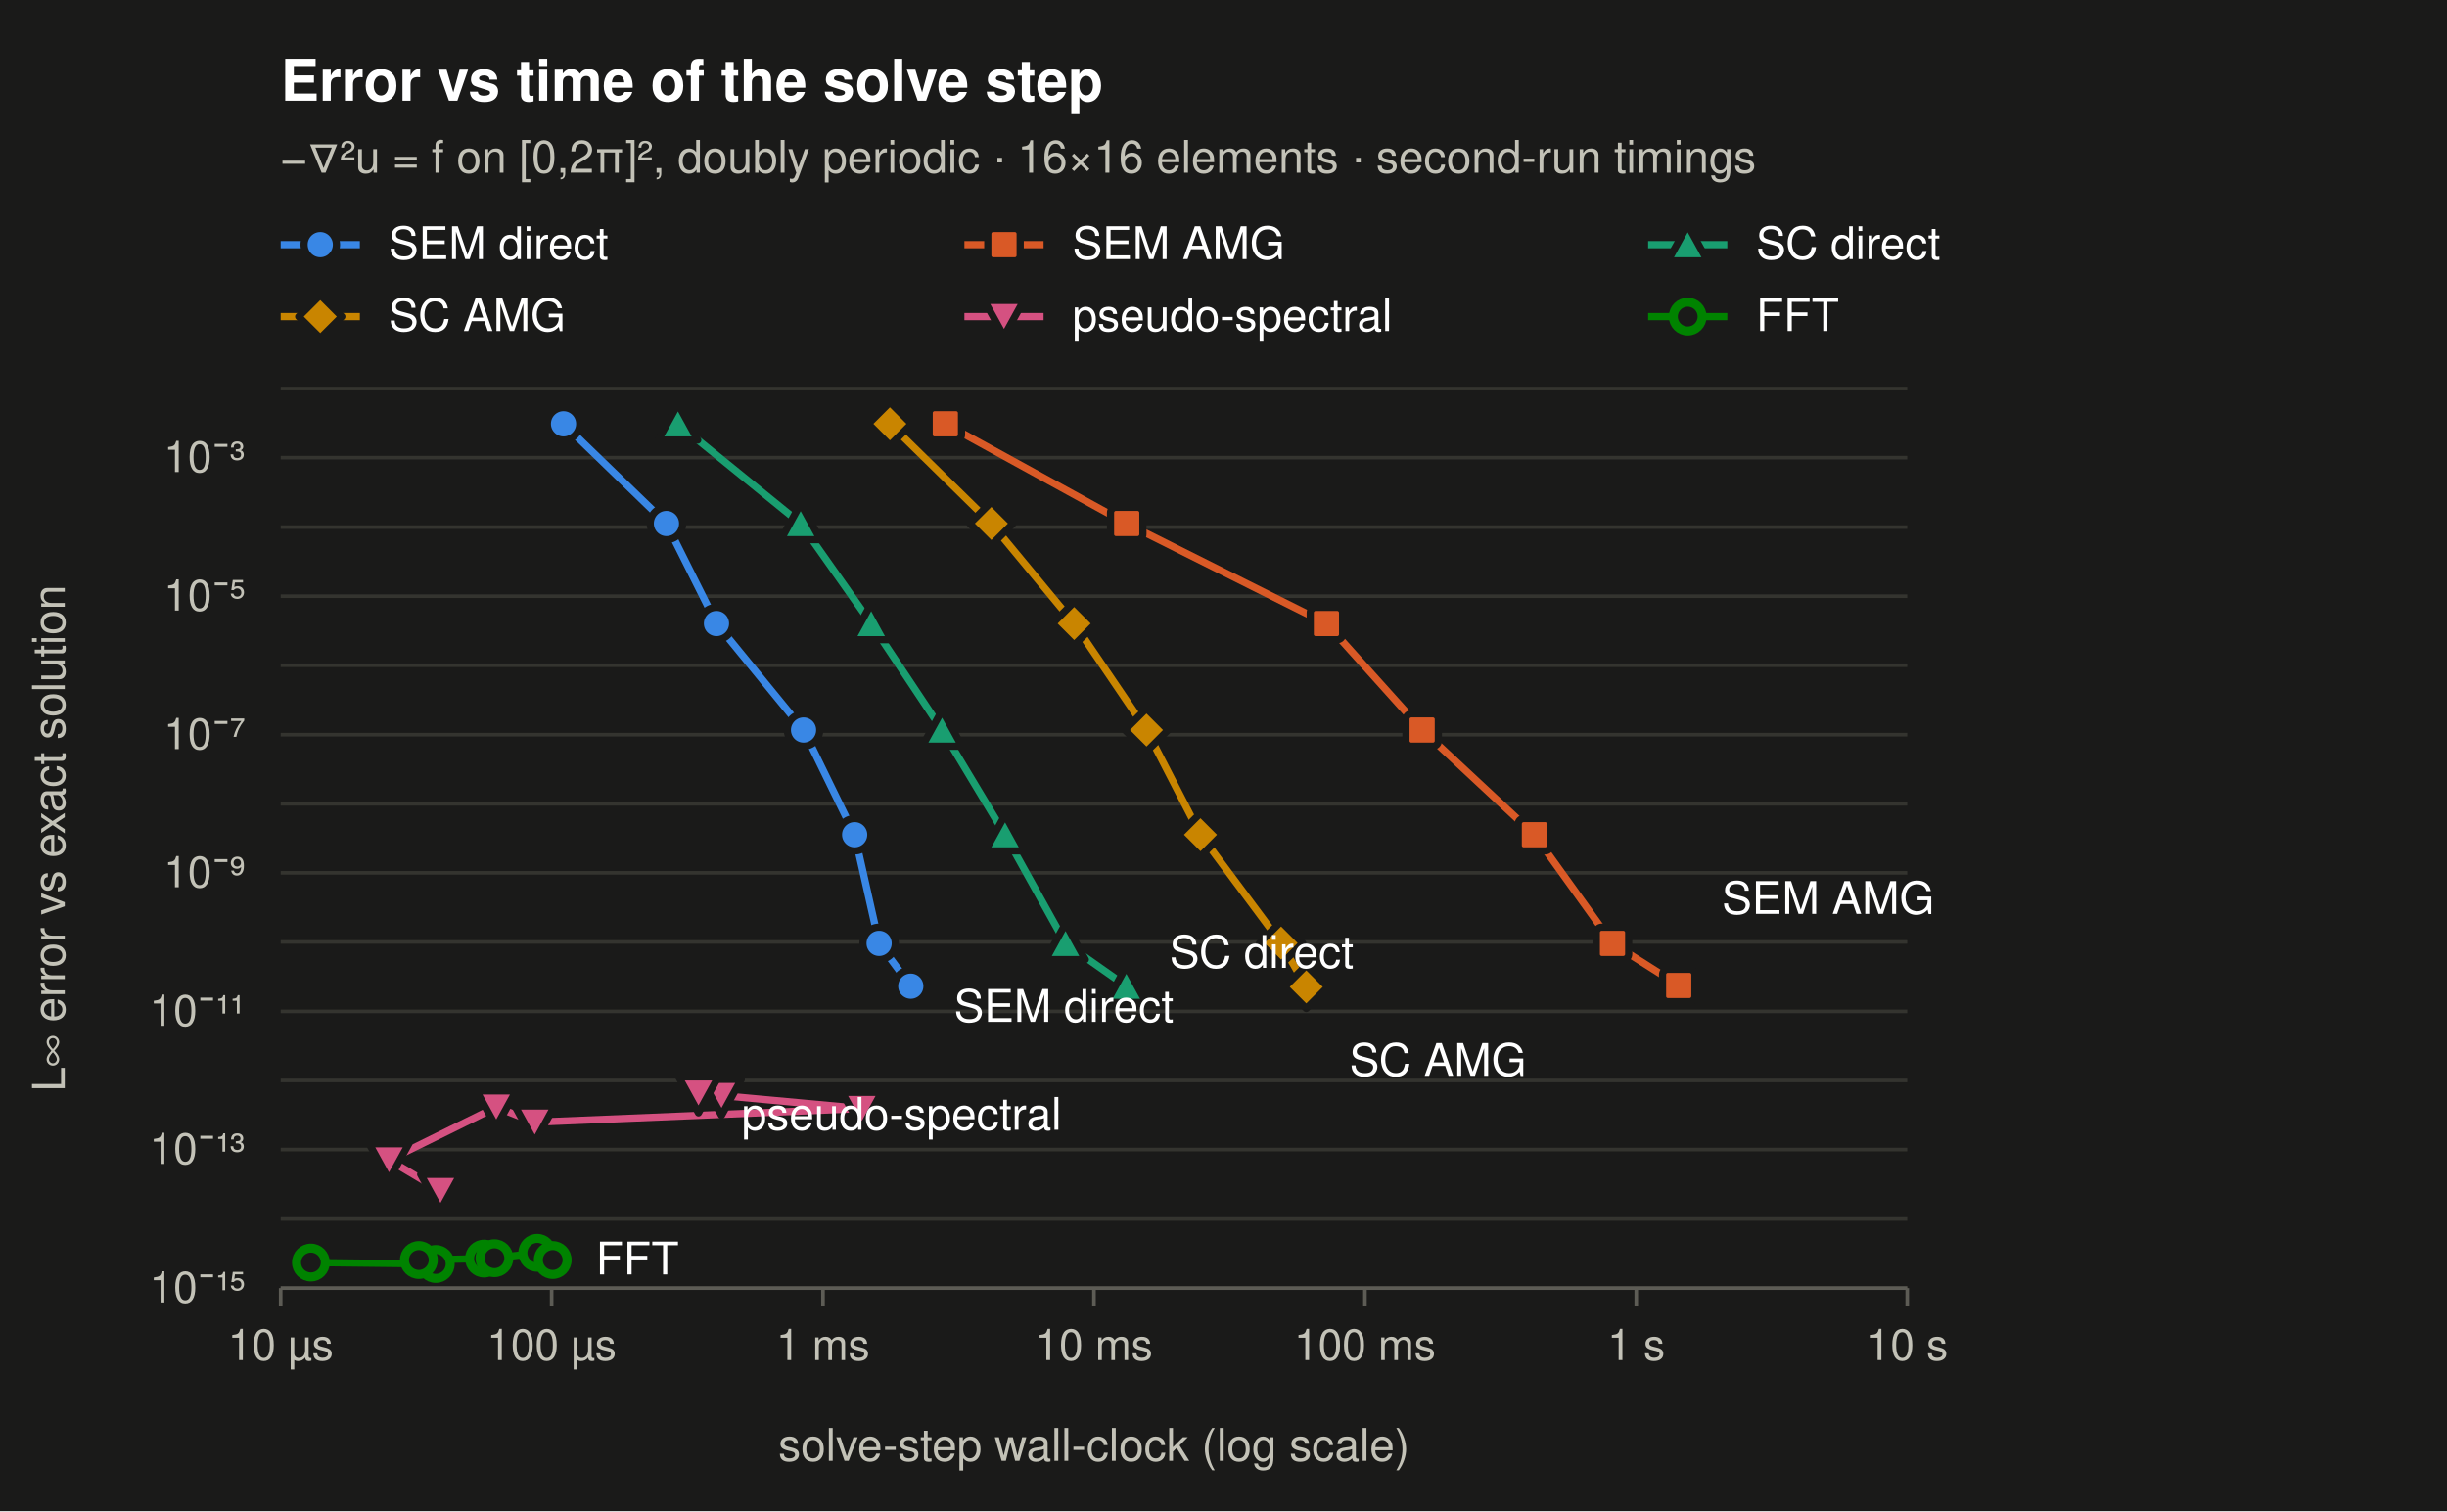
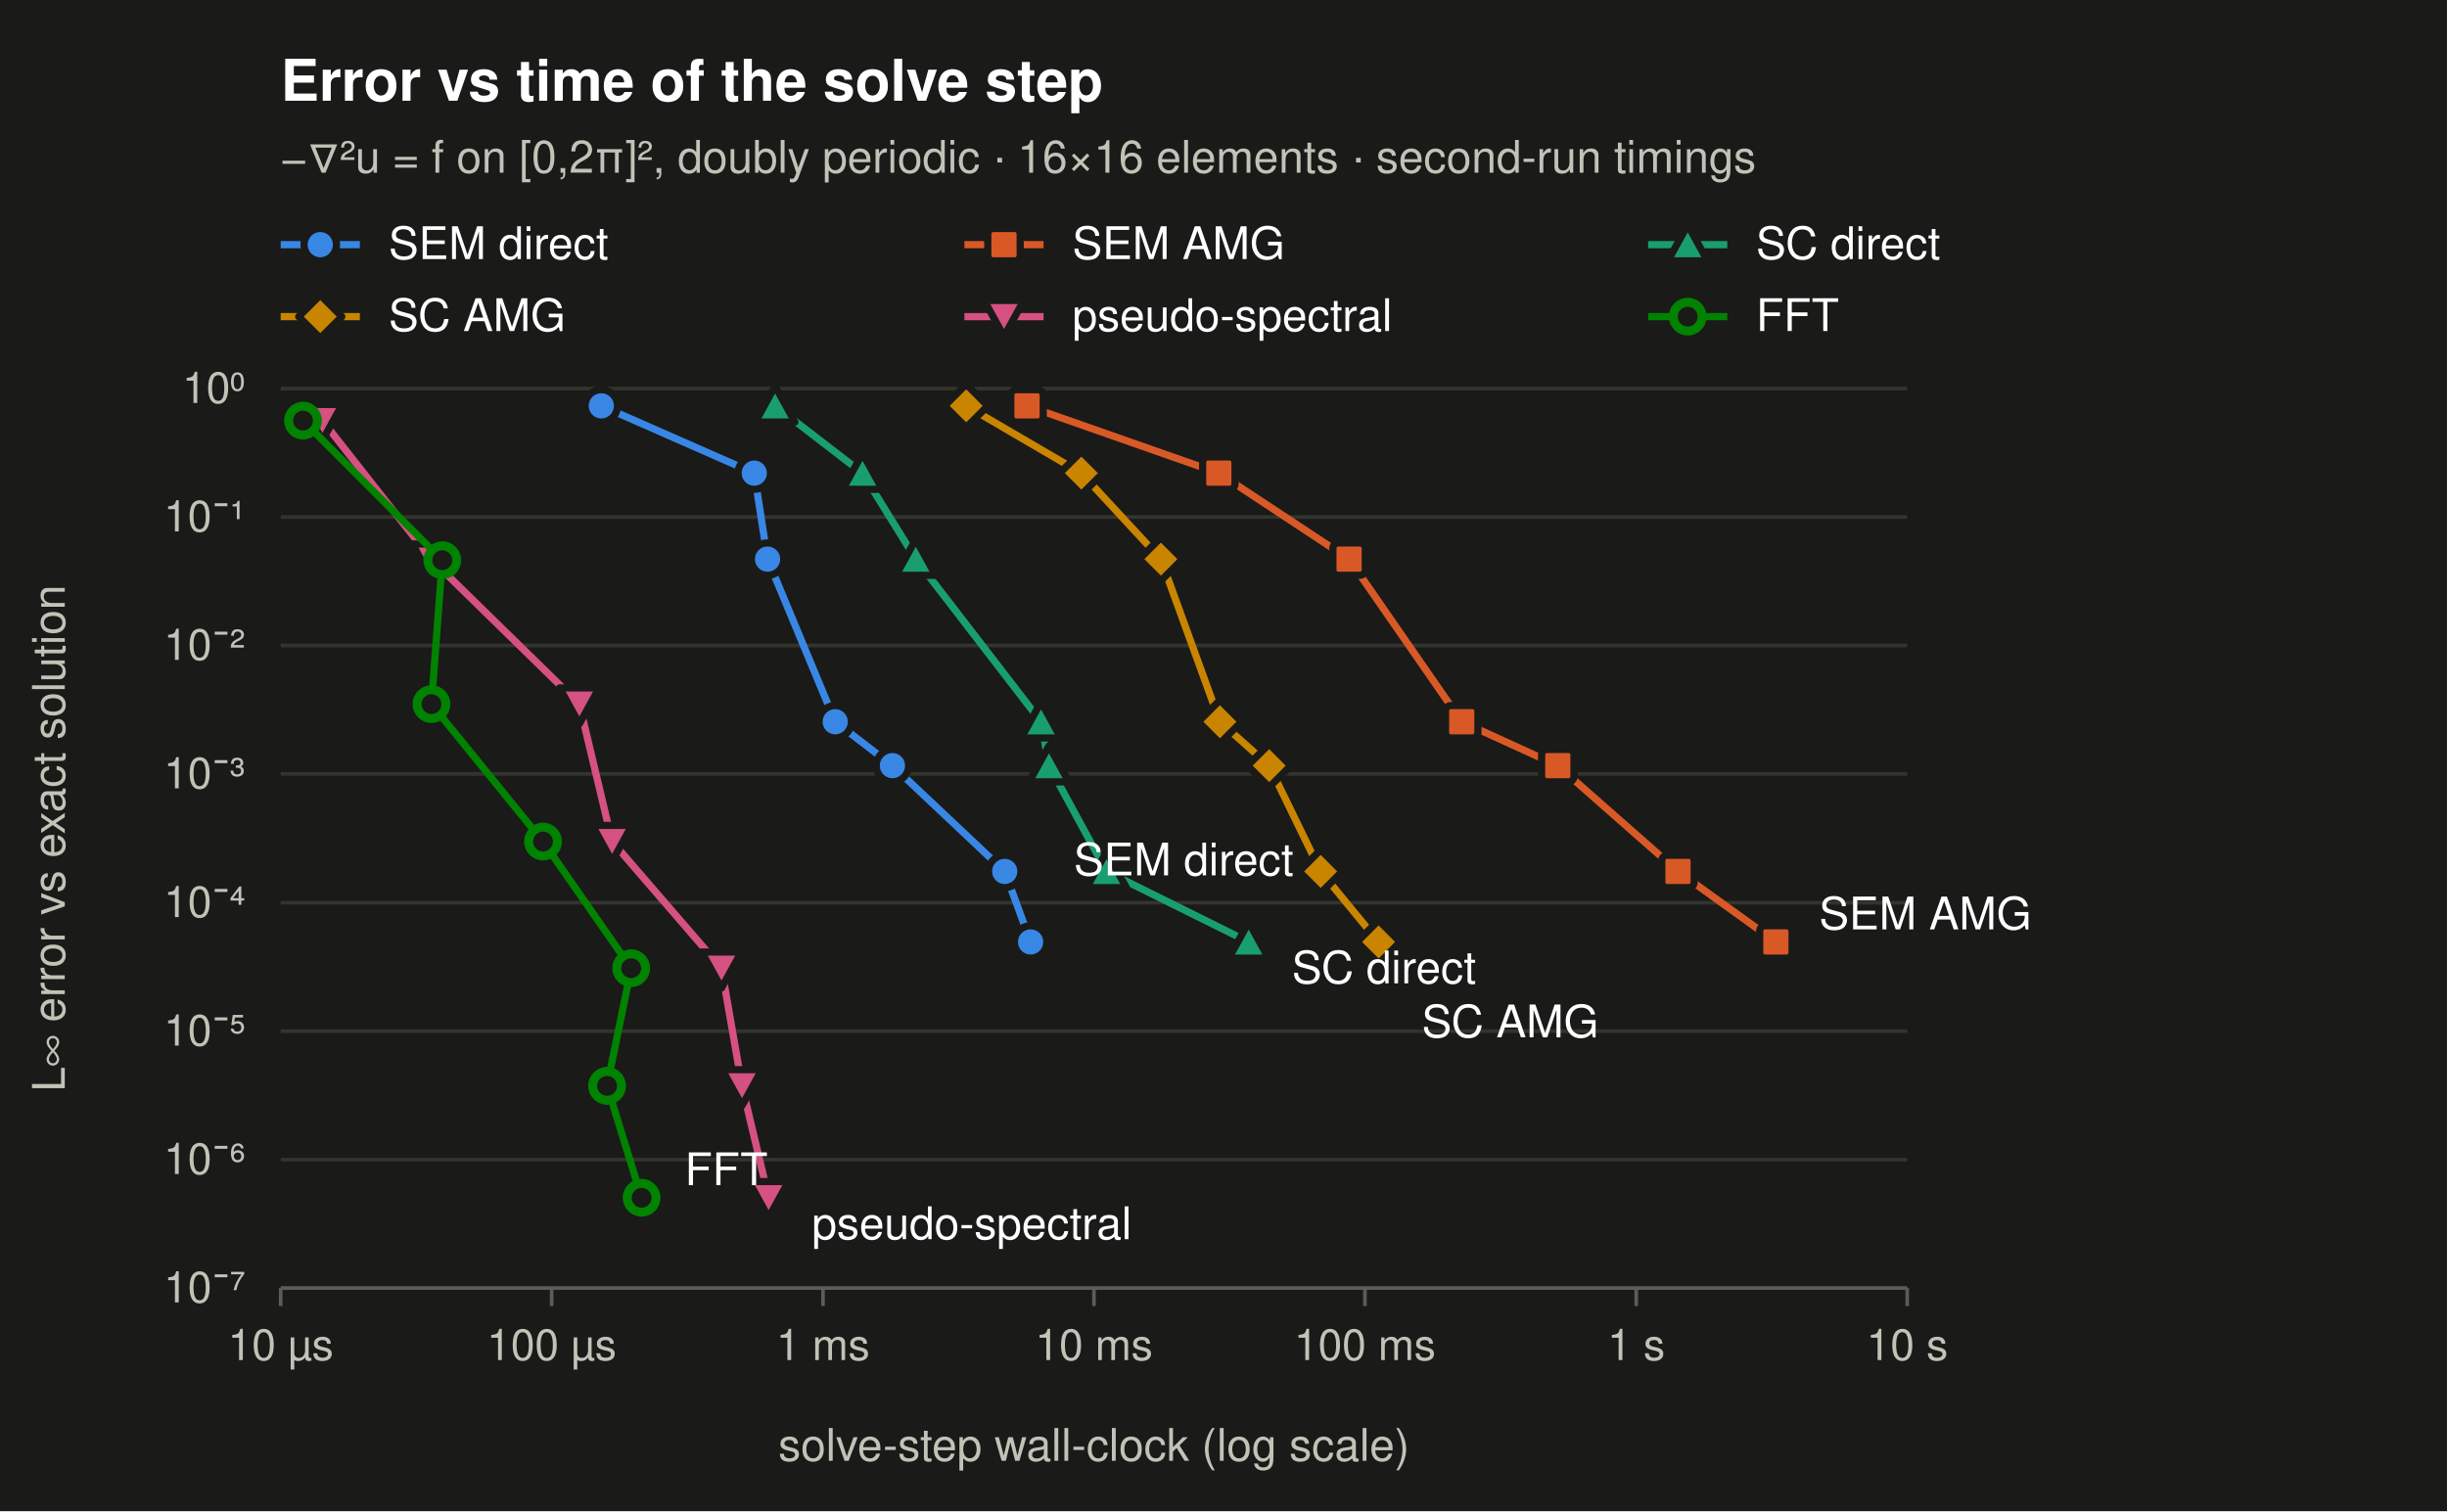
<svg xmlns="http://www.w3.org/2000/svg" viewBox="0 0 680 420" width="680" height="420" role="img" aria-labelledby="t d" font-family="-apple-system, Segoe UI, Helvetica, Arial, sans-serif">
  <rect width="680" height="420" fill="#1a1a19" />
  <text x="78" y="28" font-size="16" font-weight="600" fill="#ffffff">Error vs time of the solve step</text>
  <text x="78" y="48" font-size="12.5" fill="#c3c2b7">−∇²u = f on [0,2π]², doubly periodic · 16×16 elements · second-run timings</text>
  <line x1="78" x2="530" y1="358.0" y2="358.0" stroke="#34342f" stroke-width="1" />
-   <text x="68" y="362.0" font-size="12" text-anchor="end" fill="#c3c2b7">10⁻¹⁵</text>
-   <line x1="78" x2="530" y1="338.8" y2="338.8" stroke="#34342f" stroke-width="1" />
-   <line x1="78" x2="530" y1="319.5" y2="319.5" stroke="#34342f" stroke-width="1" />
-   <text x="68" y="323.5" font-size="12" text-anchor="end" fill="#c3c2b7">10⁻¹³</text>
-   <line x1="78" x2="530" y1="300.3" y2="300.3" stroke="#34342f" stroke-width="1" />
-   <line x1="78" x2="530" y1="281.1" y2="281.1" stroke="#34342f" stroke-width="1" />
-   <text x="68" y="285.1" font-size="12" text-anchor="end" fill="#c3c2b7">10⁻¹¹</text>
-   <line x1="78" x2="530" y1="261.8" y2="261.8" stroke="#34342f" stroke-width="1" />
-   <line x1="78" x2="530" y1="242.6" y2="242.6" stroke="#34342f" stroke-width="1" />
-   <text x="68" y="246.6" font-size="12" text-anchor="end" fill="#c3c2b7">10⁻⁹</text>
-   <line x1="78" x2="530" y1="223.4" y2="223.4" stroke="#34342f" stroke-width="1" />
-   <line x1="78" x2="530" y1="204.2" y2="204.2" stroke="#34342f" stroke-width="1" />
-   <text x="68" y="208.2" font-size="12" text-anchor="end" fill="#c3c2b7">10⁻⁷</text>
-   <line x1="78" x2="530" y1="184.9" y2="184.9" stroke="#34342f" stroke-width="1" />
-   <line x1="78" x2="530" y1="165.7" y2="165.7" stroke="#34342f" stroke-width="1" />
-   <text x="68" y="169.7" font-size="12" text-anchor="end" fill="#c3c2b7">10⁻⁵</text>
-   <line x1="78" x2="530" y1="146.5" y2="146.5" stroke="#34342f" stroke-width="1" />
-   <line x1="78" x2="530" y1="127.2" y2="127.2" stroke="#34342f" stroke-width="1" />
-   <text x="68" y="131.2" font-size="12" text-anchor="end" fill="#c3c2b7">10⁻³</text>
+   <text x="68" y="362.0" font-size="12" text-anchor="end" fill="#c3c2b7">10⁻⁷</text>
+   <line x1="78" x2="530" y1="322.3" y2="322.3" stroke="#34342f" stroke-width="1" />
+   <text x="68" y="326.3" font-size="12" text-anchor="end" fill="#c3c2b7">10⁻⁶</text>
+   <line x1="78" x2="530" y1="286.6" y2="286.6" stroke="#34342f" stroke-width="1" />
+   <text x="68" y="290.6" font-size="12" text-anchor="end" fill="#c3c2b7">10⁻⁵</text>
+   <line x1="78" x2="530" y1="250.9" y2="250.9" stroke="#34342f" stroke-width="1" />
+   <text x="68" y="254.9" font-size="12" text-anchor="end" fill="#c3c2b7">10⁻⁴</text>
+   <line x1="78" x2="530" y1="215.1" y2="215.1" stroke="#34342f" stroke-width="1" />
+   <text x="68" y="219.1" font-size="12" text-anchor="end" fill="#c3c2b7">10⁻³</text>
+   <line x1="78" x2="530" y1="179.4" y2="179.4" stroke="#34342f" stroke-width="1" />
+   <text x="68" y="183.4" font-size="12" text-anchor="end" fill="#c3c2b7">10⁻²</text>
+   <line x1="78" x2="530" y1="143.7" y2="143.7" stroke="#34342f" stroke-width="1" />
+   <text x="68" y="147.7" font-size="12" text-anchor="end" fill="#c3c2b7">10⁻¹</text>
  <line x1="78" x2="530" y1="108.0" y2="108.0" stroke="#34342f" stroke-width="1" />
+   <text x="68" y="112.0" font-size="12" text-anchor="end" fill="#c3c2b7">10⁰</text>
  <line x1="78" x2="530" y1="358" y2="358" stroke="#5d5c55" stroke-width="1" />
  <line x1="78.0" x2="78.0" y1="358" y2="363" stroke="#5d5c55" stroke-width="1" />
  <text x="78.0" y="378" font-size="12" text-anchor="middle" fill="#c3c2b7">10 µs</text>
  <line x1="153.3" x2="153.3" y1="358" y2="363" stroke="#5d5c55" stroke-width="1" />
  <text x="153.3" y="378" font-size="12" text-anchor="middle" fill="#c3c2b7">100 µs</text>
  <line x1="228.7" x2="228.7" y1="358" y2="363" stroke="#5d5c55" stroke-width="1" />
  <text x="228.7" y="378" font-size="12" text-anchor="middle" fill="#c3c2b7">1 ms</text>
  <line x1="304.0" x2="304.0" y1="358" y2="363" stroke="#5d5c55" stroke-width="1" />
  <text x="304.0" y="378" font-size="12" text-anchor="middle" fill="#c3c2b7">10 ms</text>
  <line x1="379.3" x2="379.3" y1="358" y2="363" stroke="#5d5c55" stroke-width="1" />
  <text x="379.3" y="378" font-size="12" text-anchor="middle" fill="#c3c2b7">100 ms</text>
  <line x1="454.7" x2="454.7" y1="358" y2="363" stroke="#5d5c55" stroke-width="1" />
  <text x="454.7" y="378" font-size="12" text-anchor="middle" fill="#c3c2b7">1 s</text>
  <line x1="530.0" x2="530.0" y1="358" y2="363" stroke="#5d5c55" stroke-width="1" />
  <text x="530.0" y="378" font-size="12" text-anchor="middle" fill="#c3c2b7">10 s</text>
  <text x="304.0" y="406" font-size="12.5" text-anchor="middle" fill="#c3c2b7">solve-step wall-clock (log scale)</text>
  <text x="18" y="233.0" font-size="12.5" text-anchor="middle" fill="#c3c2b7" transform="rotate(-90 18 233.0)">L∞ error vs exact solution</text>
-   <polyline points="156.6,117.8 185.2,145.5 199.1,173.3 223.3,202.9 237.5,232.0 244.3,262.2 253.1,274.1" fill="none" stroke="#3987e5" stroke-width="2" stroke-linejoin="round" stroke-linecap="round" />
-   <circle cx="156.6" cy="117.8" r="4.5" fill="#3987e5" stroke="#1a1a19" stroke-width="2" />
-   <circle cx="185.2" cy="145.5" r="4.5" fill="#3987e5" stroke="#1a1a19" stroke-width="2" />
-   <circle cx="199.1" cy="173.3" r="4.5" fill="#3987e5" stroke="#1a1a19" stroke-width="2" />
-   <circle cx="223.3" cy="202.9" r="4.5" fill="#3987e5" stroke="#1a1a19" stroke-width="2" />
-   <circle cx="237.5" cy="232.0" r="4.5" fill="#3987e5" stroke="#1a1a19" stroke-width="2" />
-   <circle cx="244.3" cy="262.2" r="4.5" fill="#3987e5" stroke="#1a1a19" stroke-width="2" />
-   <circle cx="253.1" cy="274.1" r="4.5" fill="#3987e5" stroke="#1a1a19" stroke-width="2" />
-   <polyline points="262.7,117.8 313.1,145.5 368.6,173.3 395.2,202.9 426.4,232.0 448.1,262.2 466.5,273.9" fill="none" stroke="#d95926" stroke-width="2" stroke-linejoin="round" stroke-linecap="round" />
-   <rect x="258.2" y="113.3" width="9" height="9" rx="1.5" fill="#d95926" stroke="#1a1a19" stroke-width="2" />
-   <rect x="308.6" y="141.0" width="9" height="9" rx="1.5" fill="#d95926" stroke="#1a1a19" stroke-width="2" />
-   <rect x="364.1" y="168.8" width="9" height="9" rx="1.5" fill="#d95926" stroke="#1a1a19" stroke-width="2" />
-   <rect x="390.7" y="198.4" width="9" height="9" rx="1.5" fill="#d95926" stroke="#1a1a19" stroke-width="2" />
-   <rect x="421.9" y="227.5" width="9" height="9" rx="1.5" fill="#d95926" stroke="#1a1a19" stroke-width="2" />
-   <rect x="443.6" y="257.7" width="9" height="9" rx="1.5" fill="#d95926" stroke="#1a1a19" stroke-width="2" />
-   <rect x="462.0" y="269.4" width="9" height="9" rx="1.5" fill="#d95926" stroke="#1a1a19" stroke-width="2" />
-   <polyline points="188.4,117.8 222.5,145.5 242.1,173.3 261.8,202.9 279.3,232.0 296.1,262.2 313.0,274.1" fill="none" stroke="#199e70" stroke-width="2" stroke-linejoin="round" stroke-linecap="round" />
-   <path d="M188.4,112.3 L193.9,122.3 L182.9,122.3 Z" fill="#199e70" stroke="#1a1a19" stroke-width="2" stroke-linejoin="round" />
-   <path d="M222.5,140.0 L228.0,150.0 L217.0,150.0 Z" fill="#199e70" stroke="#1a1a19" stroke-width="2" stroke-linejoin="round" />
-   <path d="M242.1,167.8 L247.6,177.8 L236.6,177.8 Z" fill="#199e70" stroke="#1a1a19" stroke-width="2" stroke-linejoin="round" />
-   <path d="M261.8,197.4 L267.3,207.4 L256.3,207.4 Z" fill="#199e70" stroke="#1a1a19" stroke-width="2" stroke-linejoin="round" />
-   <path d="M279.3,226.5 L284.8,236.5 L273.8,236.5 Z" fill="#199e70" stroke="#1a1a19" stroke-width="2" stroke-linejoin="round" />
-   <path d="M296.1,256.7 L301.6,266.7 L290.6,266.7 Z" fill="#199e70" stroke="#1a1a19" stroke-width="2" stroke-linejoin="round" />
-   <path d="M313.0,268.6 L318.5,278.6 L307.5,278.6 Z" fill="#199e70" stroke="#1a1a19" stroke-width="2" stroke-linejoin="round" />
-   <polyline points="247.3,117.8 275.5,145.5 298.5,173.3 318.6,202.9 333.6,232.0 356.0,262.1 363.0,274.3" fill="none" stroke="#c98500" stroke-width="2" stroke-linejoin="round" stroke-linecap="round" />
-   <path d="M247.3,111.8 L253.3,117.8 L247.3,123.8 L241.3,117.8 Z" fill="#c98500" stroke="#1a1a19" stroke-width="2" stroke-linejoin="round" />
-   <path d="M275.5,139.5 L281.5,145.5 L275.5,151.5 L269.5,145.5 Z" fill="#c98500" stroke="#1a1a19" stroke-width="2" stroke-linejoin="round" />
-   <path d="M298.5,167.3 L304.5,173.3 L298.5,179.3 L292.5,173.3 Z" fill="#c98500" stroke="#1a1a19" stroke-width="2" stroke-linejoin="round" />
-   <path d="M318.6,196.9 L324.6,202.9 L318.6,208.9 L312.6,202.9 Z" fill="#c98500" stroke="#1a1a19" stroke-width="2" stroke-linejoin="round" />
-   <path d="M333.6,226.0 L339.6,232.0 L333.6,238.0 L327.6,232.0 Z" fill="#c98500" stroke="#1a1a19" stroke-width="2" stroke-linejoin="round" />
-   <path d="M356.0,256.1 L362.0,262.1 L356.0,268.1 L350.0,262.1 Z" fill="#c98500" stroke="#1a1a19" stroke-width="2" stroke-linejoin="round" />
-   <path d="M363.0,268.3 L369.0,274.3 L363.0,280.3 L357.0,274.3 Z" fill="#c98500" stroke="#1a1a19" stroke-width="2" stroke-linejoin="round" />
-   <polyline points="122.4,330.9 108.1,322.4 137.9,307.7 148.6,311.9 239.5,308.1 200.5,304.5 194.1,303.8" fill="none" stroke="#d55181" stroke-width="2" stroke-linejoin="round" stroke-linecap="round" />
-   <path d="M122.4,336.4 L127.9,326.4 L116.9,326.4 Z" fill="#d55181" stroke="#1a1a19" stroke-width="2" stroke-linejoin="round" />
-   <path d="M108.1,327.9 L113.6,317.9 L102.6,317.9 Z" fill="#d55181" stroke="#1a1a19" stroke-width="2" stroke-linejoin="round" />
-   <path d="M137.9,313.2 L143.4,303.2 L132.4,303.2 Z" fill="#d55181" stroke="#1a1a19" stroke-width="2" stroke-linejoin="round" />
-   <path d="M148.6,317.4 L154.1,307.4 L143.1,307.4 Z" fill="#d55181" stroke="#1a1a19" stroke-width="2" stroke-linejoin="round" />
-   <path d="M239.5,313.6 L245.0,303.6 L234.0,303.6 Z" fill="#d55181" stroke="#1a1a19" stroke-width="2" stroke-linejoin="round" />
-   <path d="M200.5,310.0 L206.0,300.0 L195.0,300.0 Z" fill="#d55181" stroke="#1a1a19" stroke-width="2" stroke-linejoin="round" />
-   <path d="M194.1,309.3 L199.6,299.3 L188.6,299.3 Z" fill="#d55181" stroke="#1a1a19" stroke-width="2" stroke-linejoin="round" />
-   <polyline points="86.4,350.9 121.1,351.3 116.4,350.2 134.5,349.8 137.4,349.7 149.3,348.2 153.6,350.2" fill="none" stroke="#008300" stroke-width="2" stroke-linejoin="round" stroke-linecap="round" />
-   <circle cx="86.4" cy="350.9" r="4" fill="#1a1a19" stroke="#008300" stroke-width="2.5" />
-   <circle cx="121.1" cy="351.3" r="4" fill="#1a1a19" stroke="#008300" stroke-width="2.5" />
-   <circle cx="116.4" cy="350.2" r="4" fill="#1a1a19" stroke="#008300" stroke-width="2.5" />
-   <circle cx="134.5" cy="349.8" r="4" fill="#1a1a19" stroke="#008300" stroke-width="2.5" />
-   <circle cx="137.4" cy="349.7" r="4" fill="#1a1a19" stroke="#008300" stroke-width="2.5" />
-   <circle cx="149.3" cy="348.2" r="4" fill="#1a1a19" stroke="#008300" stroke-width="2.5" />
-   <circle cx="153.6" cy="350.2" r="4" fill="#1a1a19" stroke="#008300" stroke-width="2.5" />
-   <text x="265.1" y="284.0" font-size="12.5" fill="#ffffff">SEM direct</text>
-   <text x="478.5" y="254.0" font-size="12.5" fill="#ffffff">SEM AMG</text>
-   <text x="325.0" y="269.0" font-size="12.5" fill="#ffffff">SC direct</text>
-   <text x="375.0" y="299.0" font-size="12.5" fill="#ffffff">SC AMG</text>
-   <text x="206.1" y="314.0" font-size="12.5" fill="#ffffff">pseudo-spectral</text>
-   <text x="165.6" y="354.2" font-size="12.5" fill="#ffffff">FFT</text>
+   <polyline points="167.1,112.8 209.6,131.5 213.3,155.4 232.1,200.6 248.0,212.8 279.2,242.2 286.4,261.8" fill="none" stroke="#3987e5" stroke-width="2" stroke-linejoin="round" stroke-linecap="round" />
+   <circle cx="167.1" cy="112.8" r="4.5" fill="#3987e5" stroke="#1a1a19" stroke-width="2" />
+   <circle cx="209.6" cy="131.5" r="4.5" fill="#3987e5" stroke="#1a1a19" stroke-width="2" />
+   <circle cx="213.3" cy="155.4" r="4.5" fill="#3987e5" stroke="#1a1a19" stroke-width="2" />
+   <circle cx="232.1" cy="200.6" r="4.5" fill="#3987e5" stroke="#1a1a19" stroke-width="2" />
+   <circle cx="248.0" cy="212.8" r="4.5" fill="#3987e5" stroke="#1a1a19" stroke-width="2" />
+   <circle cx="279.2" cy="242.2" r="4.5" fill="#3987e5" stroke="#1a1a19" stroke-width="2" />
+   <circle cx="286.4" cy="261.8" r="4.5" fill="#3987e5" stroke="#1a1a19" stroke-width="2" />
+   <polyline points="285.4,112.8 338.7,131.5 374.9,155.4 406.2,200.6 432.9,212.8 466.3,242.2 493.5,261.8" fill="none" stroke="#d95926" stroke-width="2" stroke-linejoin="round" stroke-linecap="round" />
+   <rect x="280.9" y="108.3" width="9" height="9" rx="1.5" fill="#d95926" stroke="#1a1a19" stroke-width="2" />
+   <rect x="334.2" y="127.0" width="9" height="9" rx="1.5" fill="#d95926" stroke="#1a1a19" stroke-width="2" />
+   <rect x="370.4" y="150.9" width="9" height="9" rx="1.5" fill="#d95926" stroke="#1a1a19" stroke-width="2" />
+   <rect x="401.7" y="196.1" width="9" height="9" rx="1.5" fill="#d95926" stroke="#1a1a19" stroke-width="2" />
+   <rect x="428.4" y="208.3" width="9" height="9" rx="1.5" fill="#d95926" stroke="#1a1a19" stroke-width="2" />
+   <rect x="461.8" y="237.7" width="9" height="9" rx="1.5" fill="#d95926" stroke="#1a1a19" stroke-width="2" />
+   <rect x="489.0" y="257.3" width="9" height="9" rx="1.5" fill="#d95926" stroke="#1a1a19" stroke-width="2" />
+   <polyline points="215.4,112.8 239.7,131.5 254.5,155.4 289.3,200.6 291.5,212.8 307.5,242.2 347.0,261.8" fill="none" stroke="#199e70" stroke-width="2" stroke-linejoin="round" stroke-linecap="round" />
+   <path d="M215.4,107.3 L220.9,117.3 L209.9,117.3 Z" fill="#199e70" stroke="#1a1a19" stroke-width="2" stroke-linejoin="round" />
+   <path d="M239.7,126.0 L245.2,136.0 L234.2,136.0 Z" fill="#199e70" stroke="#1a1a19" stroke-width="2" stroke-linejoin="round" />
+   <path d="M254.5,149.9 L260.0,159.9 L249.0,159.9 Z" fill="#199e70" stroke="#1a1a19" stroke-width="2" stroke-linejoin="round" />
+   <path d="M289.3,195.1 L294.8,205.1 L283.8,205.1 Z" fill="#199e70" stroke="#1a1a19" stroke-width="2" stroke-linejoin="round" />
+   <path d="M291.5,207.3 L297.0,217.3 L286.0,217.3 Z" fill="#199e70" stroke="#1a1a19" stroke-width="2" stroke-linejoin="round" />
+   <path d="M307.5,236.7 L313.0,246.7 L302.0,246.7 Z" fill="#199e70" stroke="#1a1a19" stroke-width="2" stroke-linejoin="round" />
+   <path d="M347.0,256.3 L352.5,266.3 L341.5,266.3 Z" fill="#199e70" stroke="#1a1a19" stroke-width="2" stroke-linejoin="round" />
+   <polyline points="268.5,112.8 300.5,131.5 322.6,155.4 339.0,200.6 352.7,212.8 367.0,242.2 383.1,261.8" fill="none" stroke="#c98500" stroke-width="2" stroke-linejoin="round" stroke-linecap="round" />
+   <path d="M268.5,106.8 L274.5,112.8 L268.5,118.8 L262.5,112.8 Z" fill="#c98500" stroke="#1a1a19" stroke-width="2" stroke-linejoin="round" />
+   <path d="M300.5,125.5 L306.5,131.5 L300.5,137.5 L294.5,131.5 Z" fill="#c98500" stroke="#1a1a19" stroke-width="2" stroke-linejoin="round" />
+   <path d="M322.6,149.4 L328.6,155.4 L322.6,161.4 L316.6,155.4 Z" fill="#c98500" stroke="#1a1a19" stroke-width="2" stroke-linejoin="round" />
+   <path d="M339.0,194.6 L345.0,200.6 L339.0,206.6 L333.0,200.6 Z" fill="#c98500" stroke="#1a1a19" stroke-width="2" stroke-linejoin="round" />
+   <path d="M352.7,206.8 L358.7,212.8 L352.7,218.8 L346.7,212.8 Z" fill="#c98500" stroke="#1a1a19" stroke-width="2" stroke-linejoin="round" />
+   <path d="M367.0,236.2 L373.0,242.2 L367.0,248.2 L361.0,242.2 Z" fill="#c98500" stroke="#1a1a19" stroke-width="2" stroke-linejoin="round" />
+   <path d="M383.1,255.8 L389.1,261.8 L383.1,267.8 L377.1,261.8 Z" fill="#c98500" stroke="#1a1a19" stroke-width="2" stroke-linejoin="round" />
+   <polyline points="89.6,116.9 120.1,155.7 161.0,195.7 170.1,233.9 200.5,269.1 206.2,301.8 213.6,332.9" fill="none" stroke="#d55181" stroke-width="2" stroke-linejoin="round" stroke-linecap="round" />
+   <path d="M89.6,122.4 L95.1,112.4 L84.1,112.4 Z" fill="#d55181" stroke="#1a1a19" stroke-width="2" stroke-linejoin="round" />
+   <path d="M120.1,161.2 L125.6,151.2 L114.6,151.2 Z" fill="#d55181" stroke="#1a1a19" stroke-width="2" stroke-linejoin="round" />
+   <path d="M161.0,201.2 L166.5,191.2 L155.5,191.2 Z" fill="#d55181" stroke="#1a1a19" stroke-width="2" stroke-linejoin="round" />
+   <path d="M170.1,239.4 L175.6,229.4 L164.6,229.4 Z" fill="#d55181" stroke="#1a1a19" stroke-width="2" stroke-linejoin="round" />
+   <path d="M200.5,274.6 L206.0,264.6 L195.0,264.6 Z" fill="#d55181" stroke="#1a1a19" stroke-width="2" stroke-linejoin="round" />
+   <path d="M206.2,307.3 L211.7,297.3 L200.7,297.3 Z" fill="#d55181" stroke="#1a1a19" stroke-width="2" stroke-linejoin="round" />
+   <path d="M213.6,338.4 L219.1,328.4 L208.1,328.4 Z" fill="#d55181" stroke="#1a1a19" stroke-width="2" stroke-linejoin="round" />
+   <polyline points="84.2,116.9 122.9,155.7 119.9,195.7 150.9,233.9 175.4,269.1 168.7,301.8 178.3,332.9" fill="none" stroke="#008300" stroke-width="2" stroke-linejoin="round" stroke-linecap="round" />
+   <circle cx="84.2" cy="116.9" r="4" fill="#1a1a19" stroke="#008300" stroke-width="2.5" />
+   <circle cx="122.9" cy="155.7" r="4" fill="#1a1a19" stroke="#008300" stroke-width="2.5" />
+   <circle cx="119.9" cy="195.7" r="4" fill="#1a1a19" stroke="#008300" stroke-width="2.5" />
+   <circle cx="150.9" cy="233.9" r="4" fill="#1a1a19" stroke="#008300" stroke-width="2.5" />
+   <circle cx="175.4" cy="269.1" r="4" fill="#1a1a19" stroke="#008300" stroke-width="2.5" />
+   <circle cx="168.7" cy="301.8" r="4" fill="#1a1a19" stroke="#008300" stroke-width="2.5" />
+   <circle cx="178.3" cy="332.9" r="4" fill="#1a1a19" stroke="#008300" stroke-width="2.5" />
+   <text x="298.4" y="243.3" font-size="12.5" fill="#ffffff">SEM direct</text>
+   <text x="505.5" y="258.3" font-size="12.5" fill="#ffffff">SEM AMG</text>
+   <text x="359.0" y="273.3" font-size="12.5" fill="#ffffff">SC direct</text>
+   <text x="395.1" y="288.3" font-size="12.5" fill="#ffffff">SC AMG</text>
+   <text x="225.6" y="344.4" font-size="12.5" fill="#ffffff">pseudo-spectral</text>
+   <text x="190.3" y="329.4" font-size="12.5" fill="#ffffff">FFT</text>
  <line x1="78" x2="100" y1="68" y2="68" stroke="#3987e5" stroke-width="2" />
  <circle cx="89.0" cy="68.0" r="4.5" fill="#3987e5" stroke="#1a1a19" stroke-width="2" />
  <text x="108" y="72" font-size="12.5" fill="#ffffff">SEM direct</text>
  <line x1="268" x2="290" y1="68" y2="68" stroke="#d95926" stroke-width="2" />
  <rect x="274.5" y="63.5" width="9" height="9" rx="1.5" fill="#d95926" stroke="#1a1a19" stroke-width="2" />
  <text x="298" y="72" font-size="12.5" fill="#ffffff">SEM AMG</text>
  <line x1="458" x2="480" y1="68" y2="68" stroke="#199e70" stroke-width="2" />
  <path d="M469.0,62.5 L474.5,72.5 L463.5,72.5 Z" fill="#199e70" stroke="#1a1a19" stroke-width="2" stroke-linejoin="round" />
  <text x="488" y="72" font-size="12.5" fill="#ffffff">SC direct</text>
  <line x1="78" x2="100" y1="88" y2="88" stroke="#c98500" stroke-width="2" />
  <path d="M89.0,82.0 L95.0,88.0 L89.0,94.0 L83.0,88.0 Z" fill="#c98500" stroke="#1a1a19" stroke-width="2" stroke-linejoin="round" />
  <text x="108" y="92" font-size="12.5" fill="#ffffff">SC AMG</text>
  <line x1="268" x2="290" y1="88" y2="88" stroke="#d55181" stroke-width="2" />
  <path d="M279.0,93.5 L284.5,83.5 L273.5,83.5 Z" fill="#d55181" stroke="#1a1a19" stroke-width="2" stroke-linejoin="round" />
  <text x="298" y="92" font-size="12.5" fill="#ffffff">pseudo-spectral</text>
  <line x1="458" x2="480" y1="88" y2="88" stroke="#008300" stroke-width="2" />
  <circle cx="469.0" cy="88.0" r="4" fill="#1a1a19" stroke="#008300" stroke-width="2.5" />
  <text x="488" y="92" font-size="12.5" fill="#ffffff">FFT</text>
</svg>
